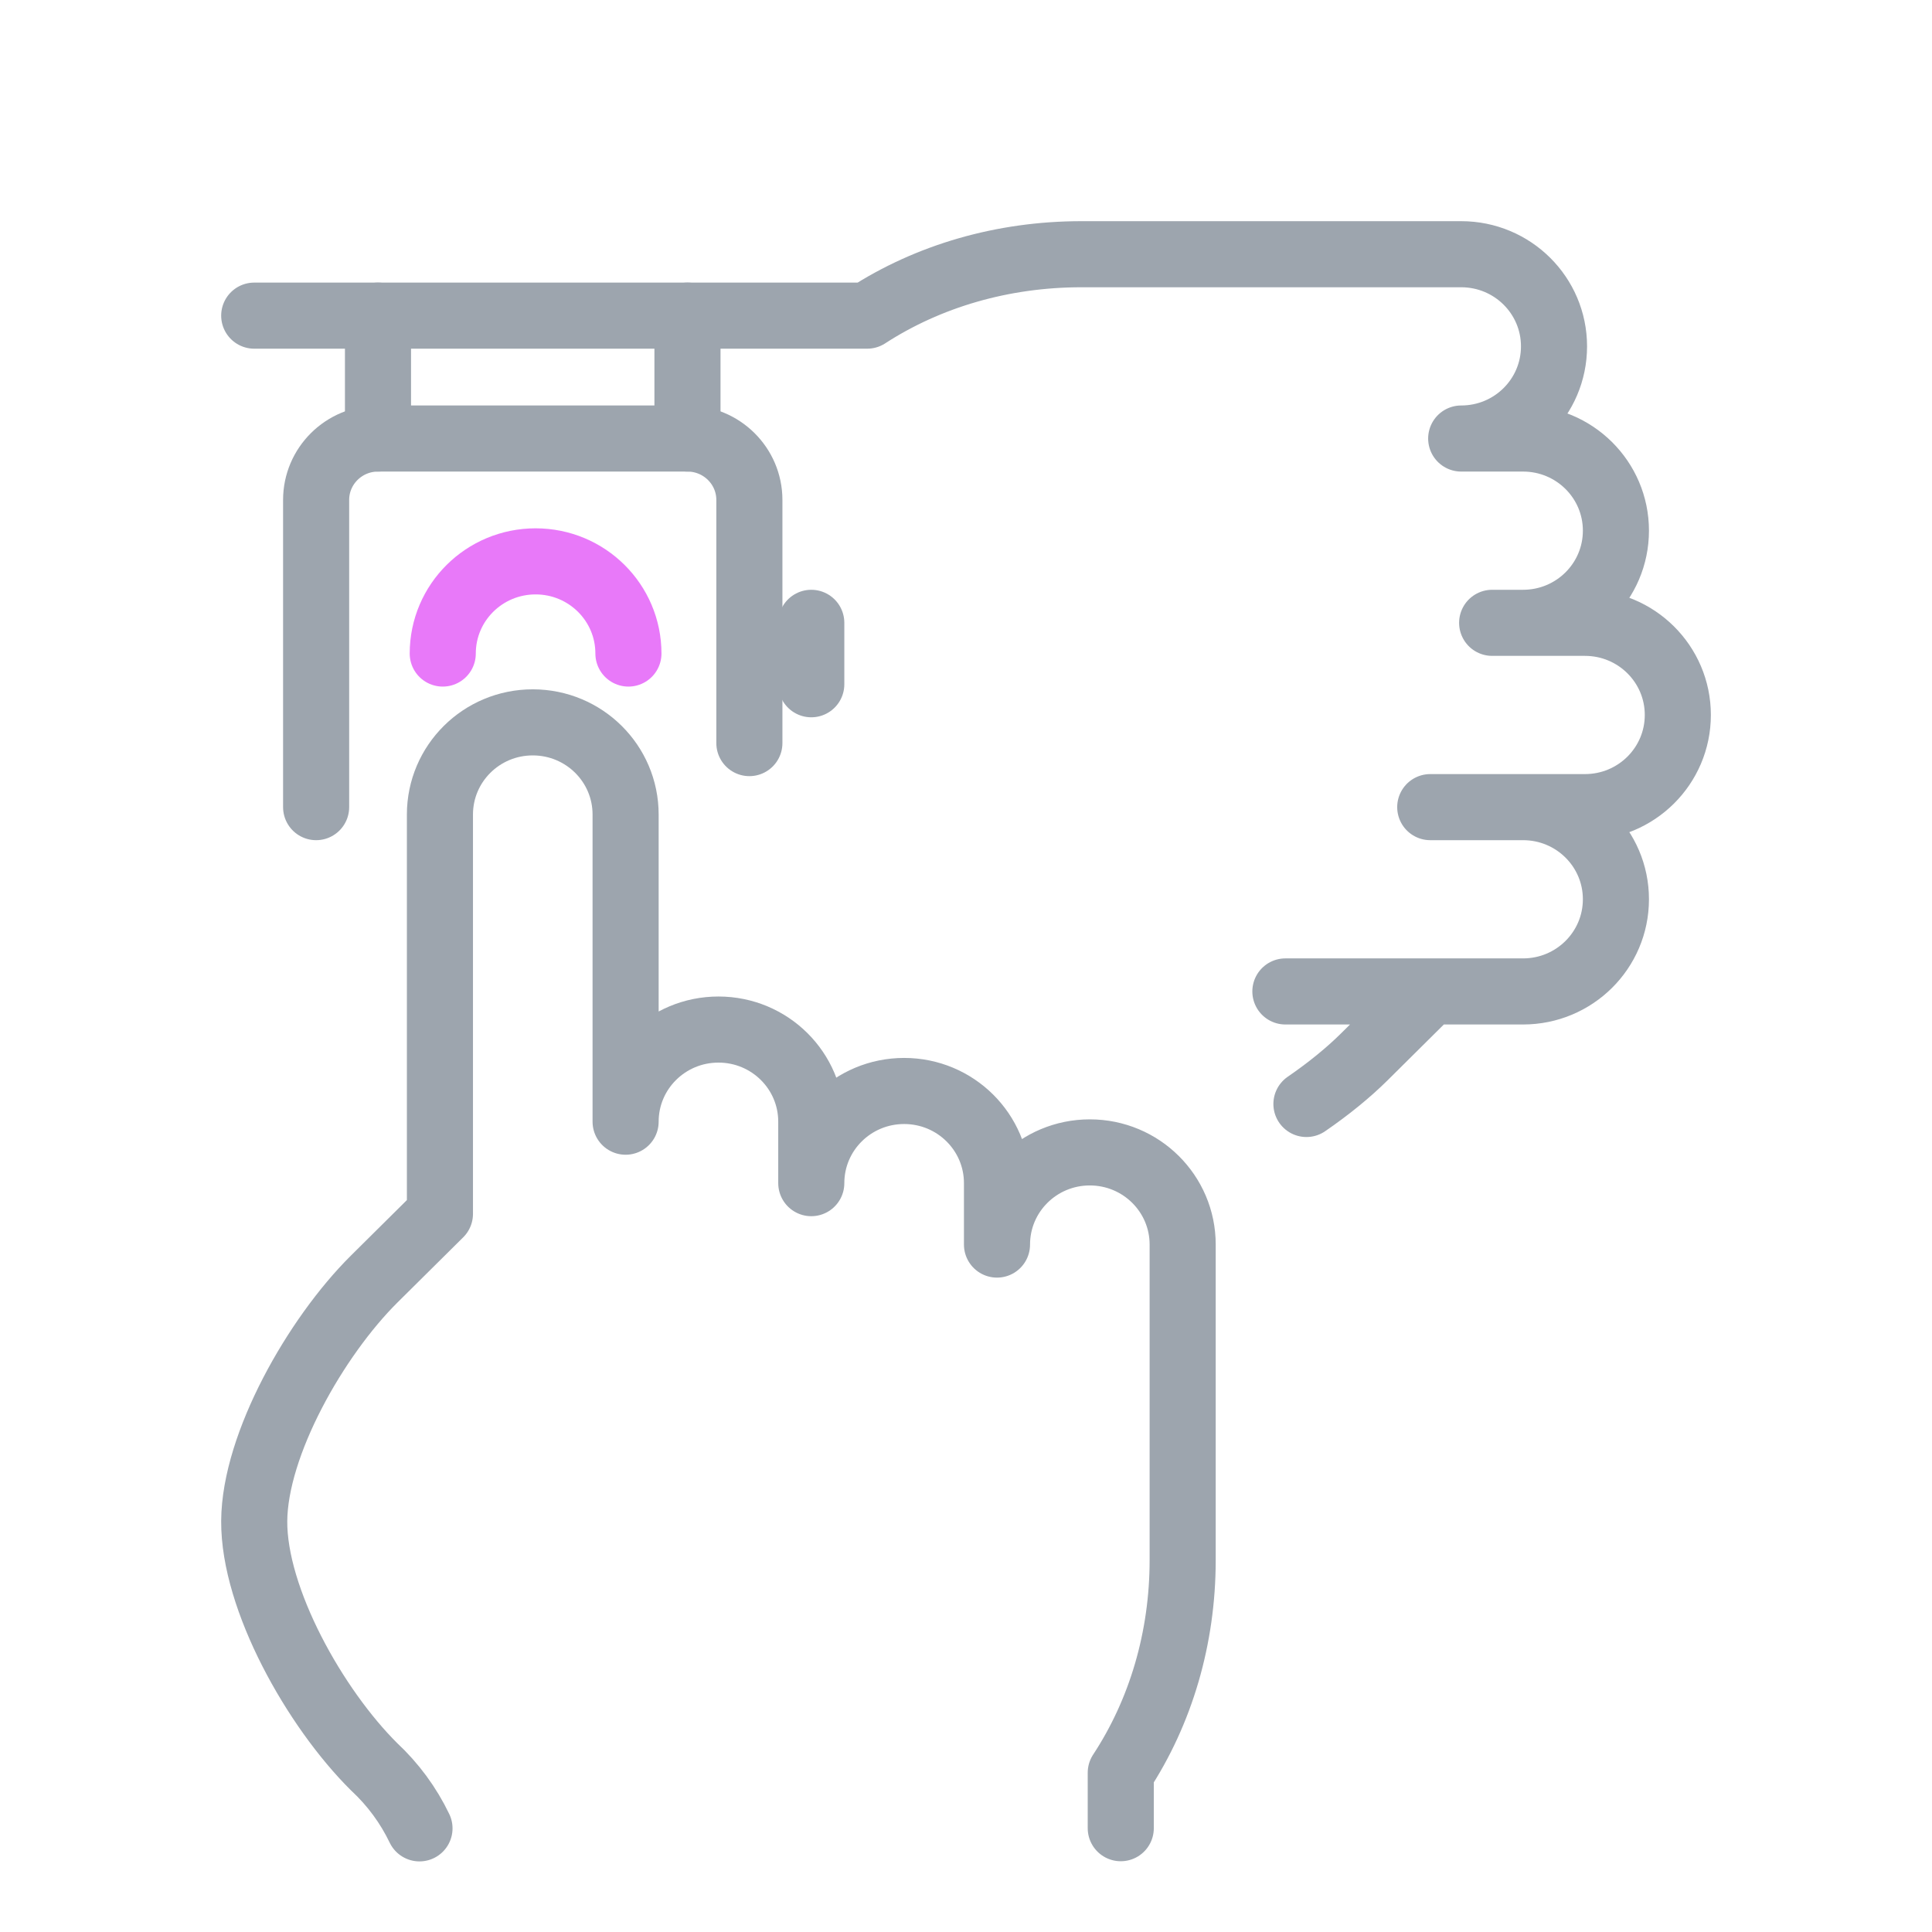
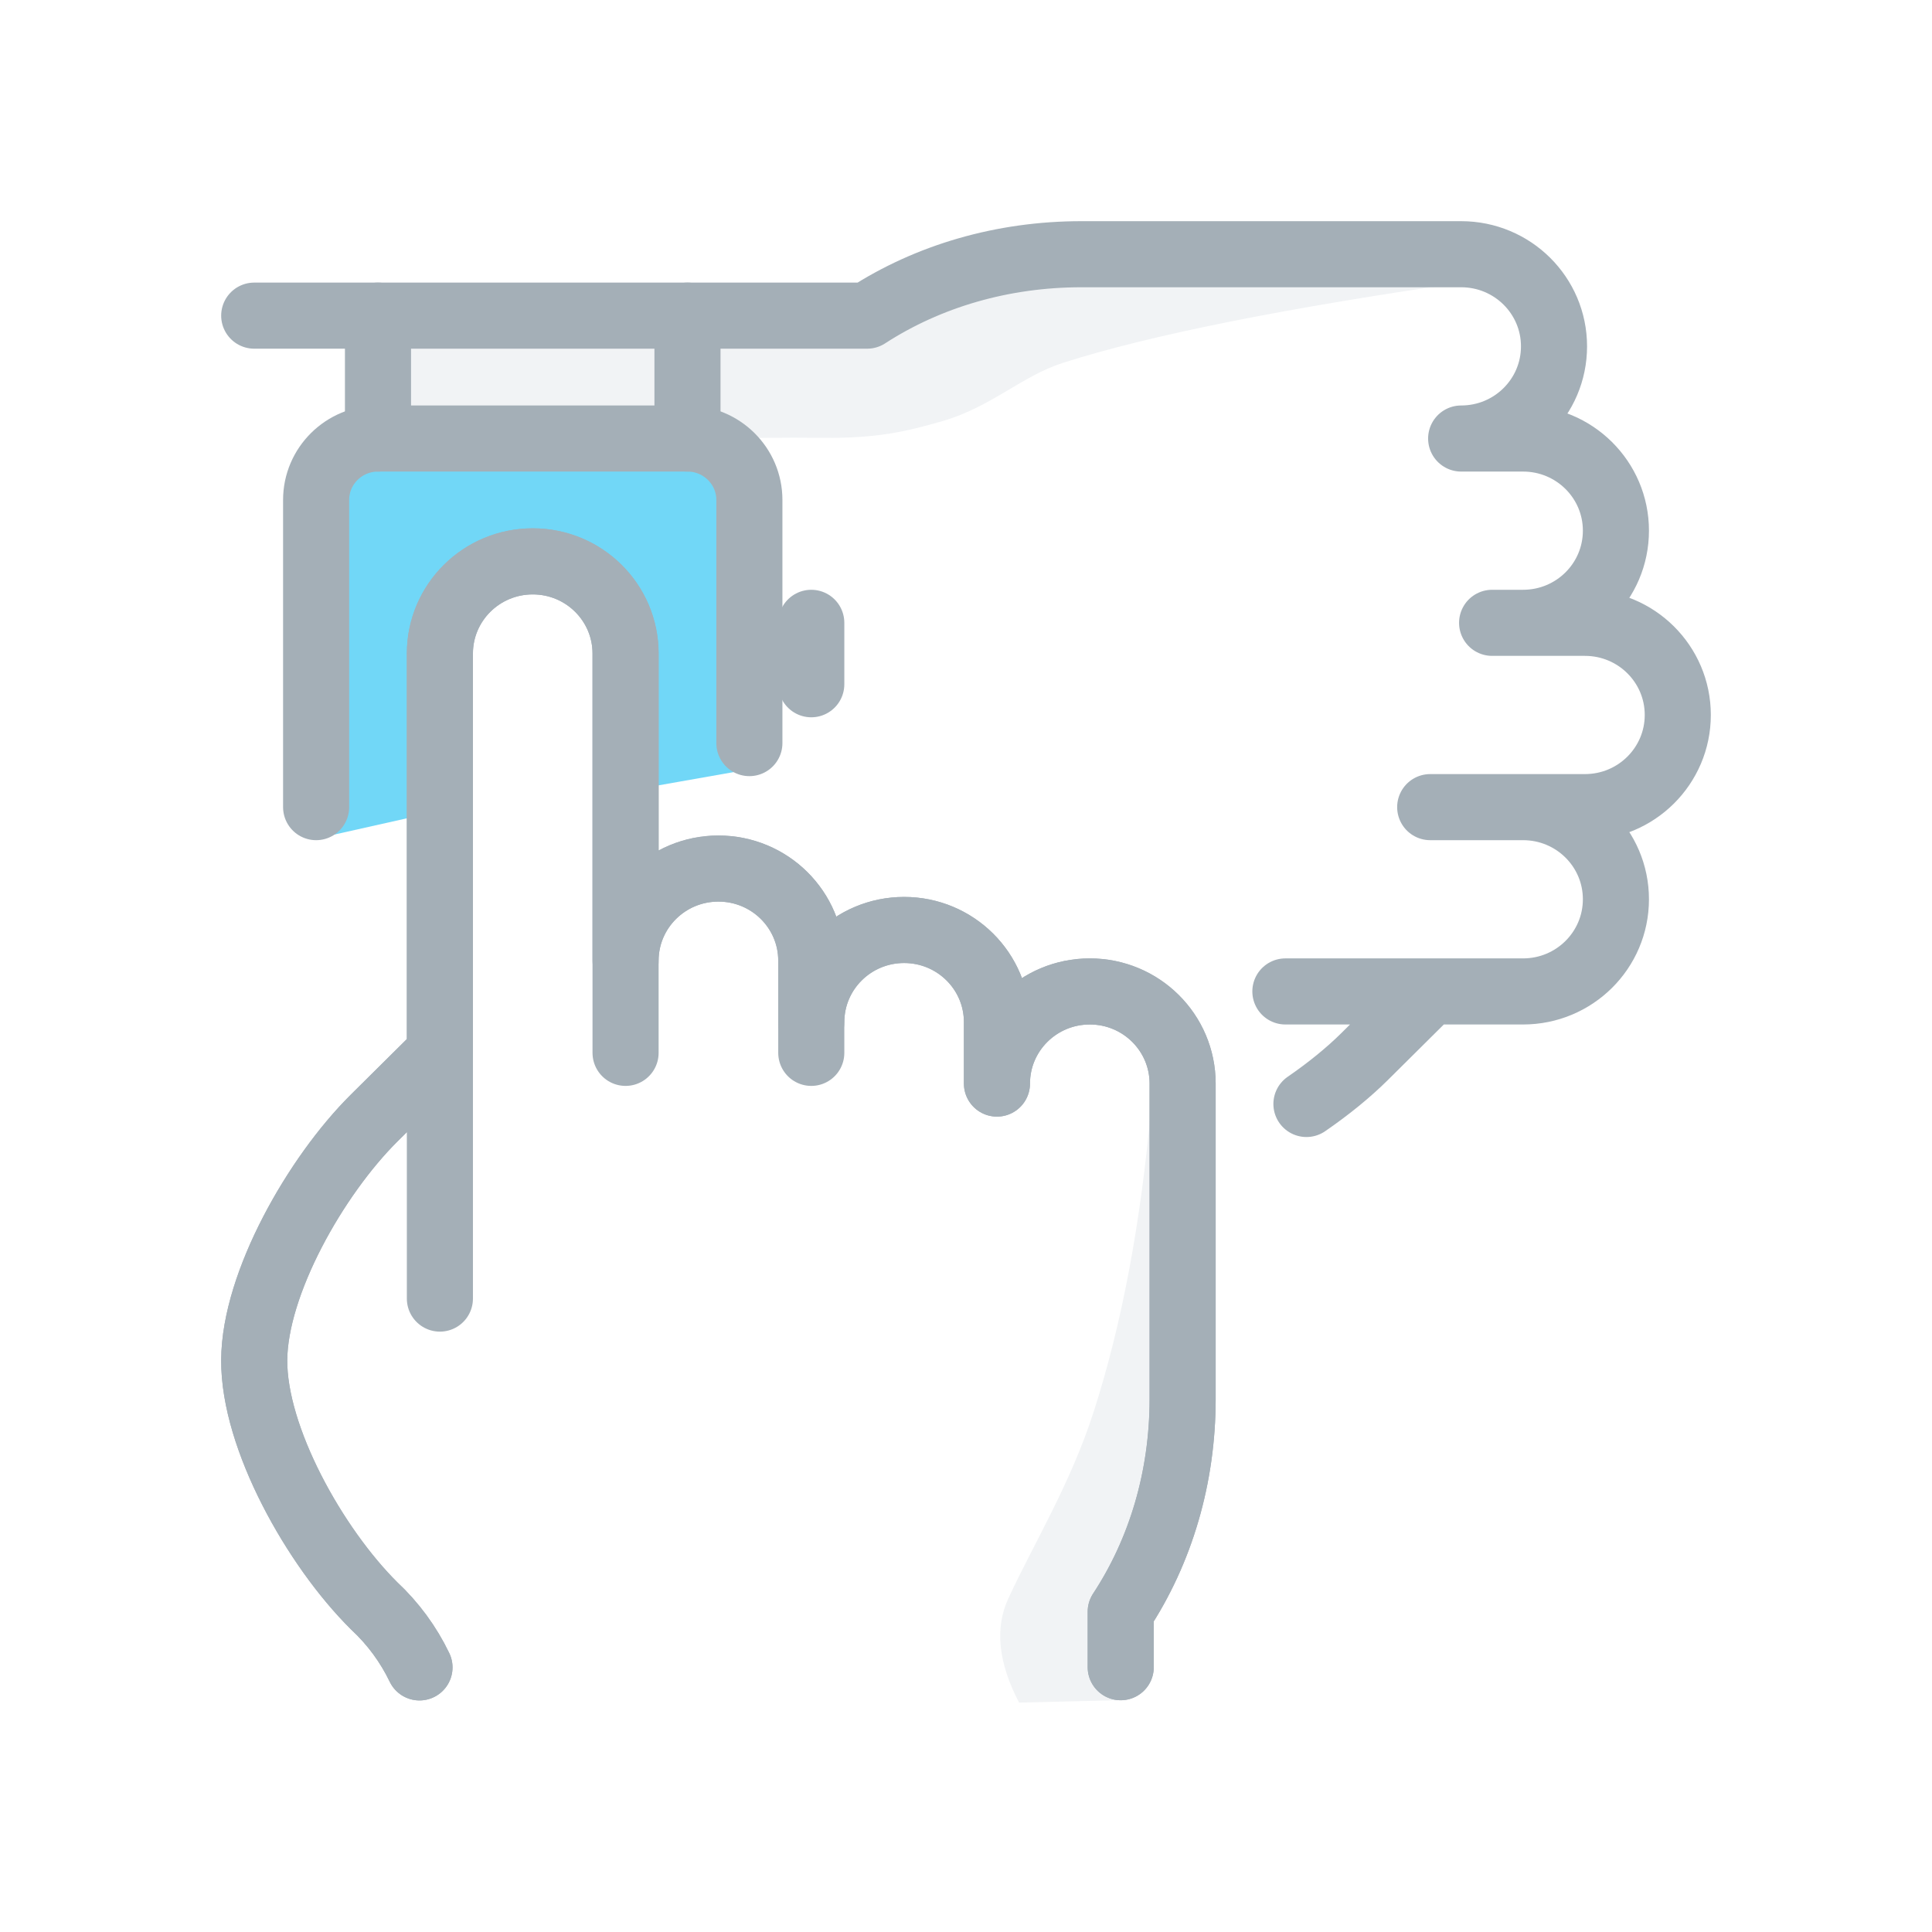
- <svg xmlns="http://www.w3.org/2000/svg" width="48" height="48" viewBox="0 0 48 48" fill="none">
-   <path d="M7.854 20.053V12.421C7.854 11.579 8.542 10.895 9.391 10.895H17.08C17.929 10.895 18.618 11.579 18.618 12.421V18.462" stroke="#9DA5AE" stroke-width="1.642" stroke-linecap="round" stroke-linejoin="round" />
-   <path d="M20.156 15.474V17" stroke="#9DA5AE" stroke-width="1.642" stroke-linecap="round" stroke-linejoin="round" />
-   <path d="M6.316 7.842H21.545C23.066 6.856 24.913 6.316 26.867 6.316H36.303C37.578 6.316 38.609 7.34 38.609 8.605C38.609 9.871 37.578 10.895 36.303 10.895H37.84C39.115 10.895 40.147 11.919 40.147 13.184C40.147 14.45 39.115 15.474 37.84 15.474H37.072H39.378C40.653 15.474 41.685 16.498 41.685 17.763C41.685 19.029 40.653 20.053 39.378 20.053H35.534H37.84C39.115 20.053 40.147 21.077 40.147 22.342C40.147 23.607 39.115 24.632 37.84 24.632H31.935H35.534L33.899 26.254C33.501 26.649 33.006 27.052 32.458 27.428" stroke="#9DA5AE" stroke-width="1.642" stroke-linecap="round" stroke-linejoin="round" />
-   <path d="M9.391 10.895V7.842" stroke="#9DA5AE" stroke-width="1.642" stroke-linecap="round" stroke-linejoin="round" />
-   <path d="M17.08 10.895V7.842" stroke="#9DA5AE" stroke-width="1.642" stroke-linecap="round" stroke-linejoin="round" />
-   <path d="M27.845 45.421V44.043C28.838 42.533 29.383 40.7 29.383 38.76V30.921C29.383 29.656 28.351 28.631 27.076 28.631C25.801 28.631 24.77 29.656 24.77 30.921V29.395C24.77 28.129 23.738 27.105 22.463 27.105C21.188 27.105 20.156 28.129 20.156 29.395V27.868C20.156 26.603 19.125 25.579 17.85 25.579C16.575 25.579 15.543 26.603 15.543 27.868V20.237C15.543 18.971 14.511 17.947 13.236 17.947C11.962 17.947 10.93 18.971 10.93 20.237V30.158L9.295 31.779C7.848 33.217 6.329 35.882 6.316 37.789C6.304 39.728 7.823 42.434 9.295 43.895C9.769 44.336 10.149 44.856 10.422 45.425" stroke="#9DA5AE" stroke-width="1.642" stroke-linecap="round" stroke-linejoin="round" />
-   <path d="M15.613 16.237C15.613 14.971 14.581 13.947 13.307 13.947C12.032 13.947 11 14.971 11 16.237" stroke="#E879F9" stroke-width="1.642" stroke-linecap="round" stroke-linejoin="round" />
+ <svg xmlns="http://www.w3.org/2000/svg" width="48px" height="48px" viewBox="0 0 48 48" version="1.1">
+   <g stroke="none" stroke-width="1" fill="none" fill-rule="evenodd">
+     <rect fill="#F1F3F5" x="10.105" y="7.579" width="6.665" height="2.499" />
+     <path d="M25.319,42.301 C24.801,41.311 24.712,40.448 25.052,39.713 C25.681,38.352 26.598,36.866 27.177,35.06 C27.872,32.897 28.346,30.372 28.601,27.485 C28.907,30.119 29.015,32.189 28.922,33.696 C28.741,36.644 28.721,38.943 28.236,40.099 C27.915,40.863 27.795,41.576 27.875,42.238 L25.319,42.301 Z" fill="#F1F3F5" />
+     <path d="M24.825,18.136 C24.861,17.253 24.873,16.301 24.862,15.282 C24.849,13.988 25.004,13.261 25.285,12.3 C25.634,11.113 26.401,10.341 26.721,9.343 C27.416,7.18 28.097,3.764 28.766,-0.906 C29.283,4.55 29.495,8.031 29.403,9.538 C29.328,10.758 28.205,11.623 27.822,13.516 C27.666,14.287 27.672,15.801 27.84,18.056 L24.825,18.136 Z" fill="#F1F3F5" transform="translate(27.12456, 8.615209) scale(1, -1) rotate(-270) translate(-27.12456, -8.615209) " />
+     <path d="M8.051,11.368 L18.192,11.382 L18.315,19.167 L14.727,19.8 C15.663,15.704 14.951,13.68 12.592,13.728 C10.232,13.776 9.596,15.934 10.682,20.202 L8.126,20.775 L8.051,11.368 Z" fill="#71D7F7" />
+     <path d="M7.854,20.053 L7.854,12.421 C7.854,11.579 8.543,10.895 9.391,10.895 L17.08,10.895 C17.929,10.895 18.618,11.579 18.618,12.421 L18.618,18.462" stroke="#A4AFB7" stroke-width="1.642" stroke-linecap="round" stroke-linejoin="round" />
+     <path d="M20.156,15.474 L20.156,17" stroke="#A4AFB7" stroke-width="1.642" stroke-linecap="round" stroke-linejoin="round" />
+     <path d="M6.316,7.842 L21.544,7.842 C23.065,6.856 24.912,6.316 26.866,6.316 L36.302,6.316 C37.577,6.316 38.609,7.34 38.609,8.605 C38.609,9.871 37.577,10.895 36.302,10.895 L37.84,10.895 C39.115,10.895 40.147,11.919 40.147,13.184 C40.147,14.45 39.115,15.474 37.84,15.474 L37.071,15.474 L39.378,15.474 C40.652,15.474 41.684,16.498 41.684,17.763 C41.684,19.028 40.652,20.053 39.378,20.053 L35.533,20.053 L37.84,20.053 C39.115,20.053 40.147,21.077 40.147,22.342 C40.147,23.607 39.115,24.632 37.84,24.632 L31.935,24.632 L35.533,24.632 L33.899,26.254 C33.5,26.649 33.005,27.052 32.458,27.428" stroke="#A4AFB7" stroke-width="1.642" stroke-linecap="round" stroke-linejoin="round" />
+     <path d="M9.391,10.895 L9.391,7.842" stroke="#A4AFB7" stroke-width="1.642" stroke-linecap="round" stroke-linejoin="round" />
+     <path d="M17.08,10.895 L17.08,7.842" stroke="#A4AFB7" stroke-width="1.642" stroke-linecap="round" stroke-linejoin="round" />
+     <path d="M27.844,41.421 L27.844,40.043 C28.838,38.533 29.382,36.7 29.382,34.76 L29.382,26.921 C29.382,25.656 28.35,24.632 27.076,24.632 C25.801,24.632 24.769,25.656 24.769,26.921 L24.769,25.395 C24.769,24.129 23.737,23.105 22.462,23.105 C21.188,23.105 20.156,24.129 20.156,25.395 L20.156,26.158 L20.156,23.868 C20.156,22.603 19.124,21.579 17.849,21.579 C16.574,21.579 15.542,22.603 15.542,23.868 L15.542,26.158 L15.542,16.237 C15.542,14.972 14.511,13.947 13.236,13.947 C11.961,13.947 10.929,14.972 10.929,16.237 L10.929,32.263 L10.929,26.158 L9.294,27.779 C7.847,29.217 6.328,31.882 6.316,33.789 C6.304,35.728 7.823,38.434 9.294,39.895 C9.768,40.336 10.148,40.856 10.422,41.426" stroke="#A4AFB7" stroke-width="1.642" stroke-linecap="round" stroke-linejoin="round" />
+     <path d="M27.844,41.421 L27.844,40.043 C28.838,38.533 29.382,36.7 29.382,34.76 L29.382,26.921 C29.382,25.656 28.35,24.632 27.076,24.632 C25.801,24.632 24.769,25.656 24.769,26.921 L24.769,25.395 C24.769,24.129 23.737,23.105 22.462,23.105 C21.188,23.105 20.156,24.129 20.156,25.395 L20.156,23.868 C20.156,22.603 19.124,21.579 17.849,21.579 C16.574,21.579 15.542,22.603 15.542,23.868 L15.542,16.237 C15.542,14.972 14.511,13.947 13.236,13.947 C11.961,13.947 10.929,14.972 10.929,16.237 L10.929,26.158 L9.294,27.779 C7.847,29.217 6.328,31.882 6.316,33.789 C6.304,35.728 7.823,38.434 9.294,39.895 C9.768,40.336 10.148,40.856 10.422,41.426" stroke="#A4AFB7" stroke-width="1.642" stroke-linecap="round" stroke-linejoin="round" />
+   </g>
</svg>
